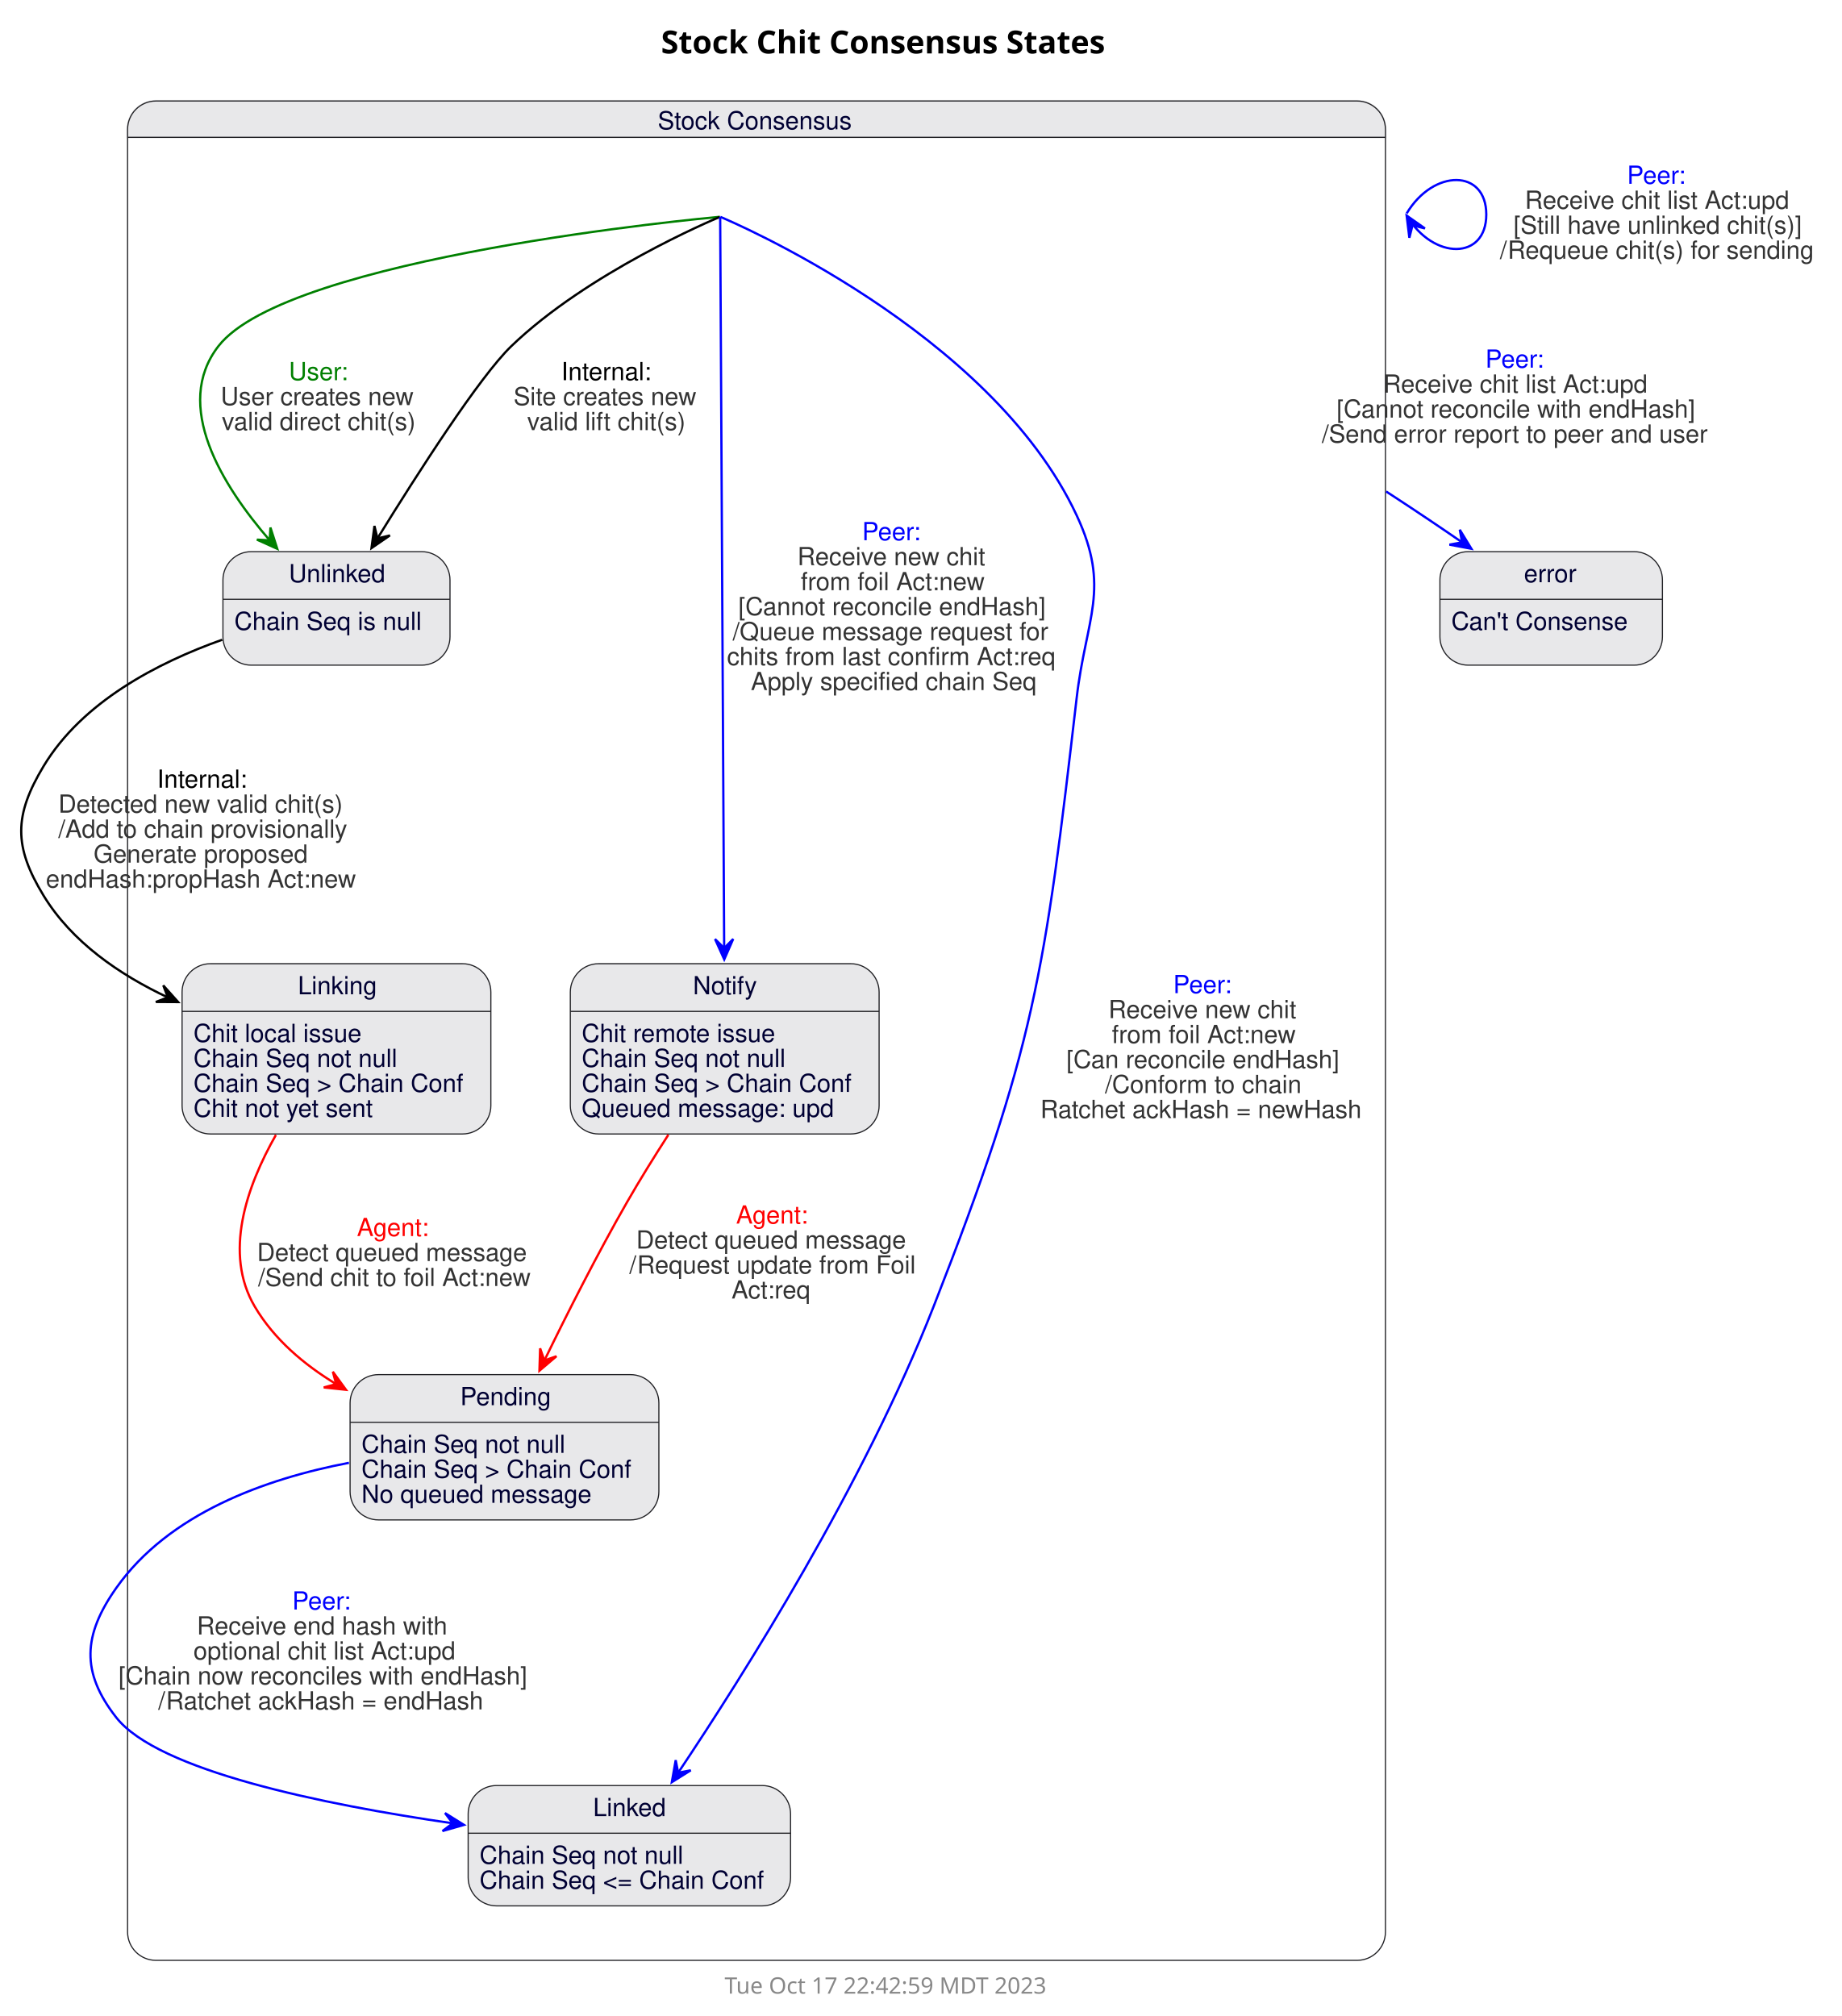
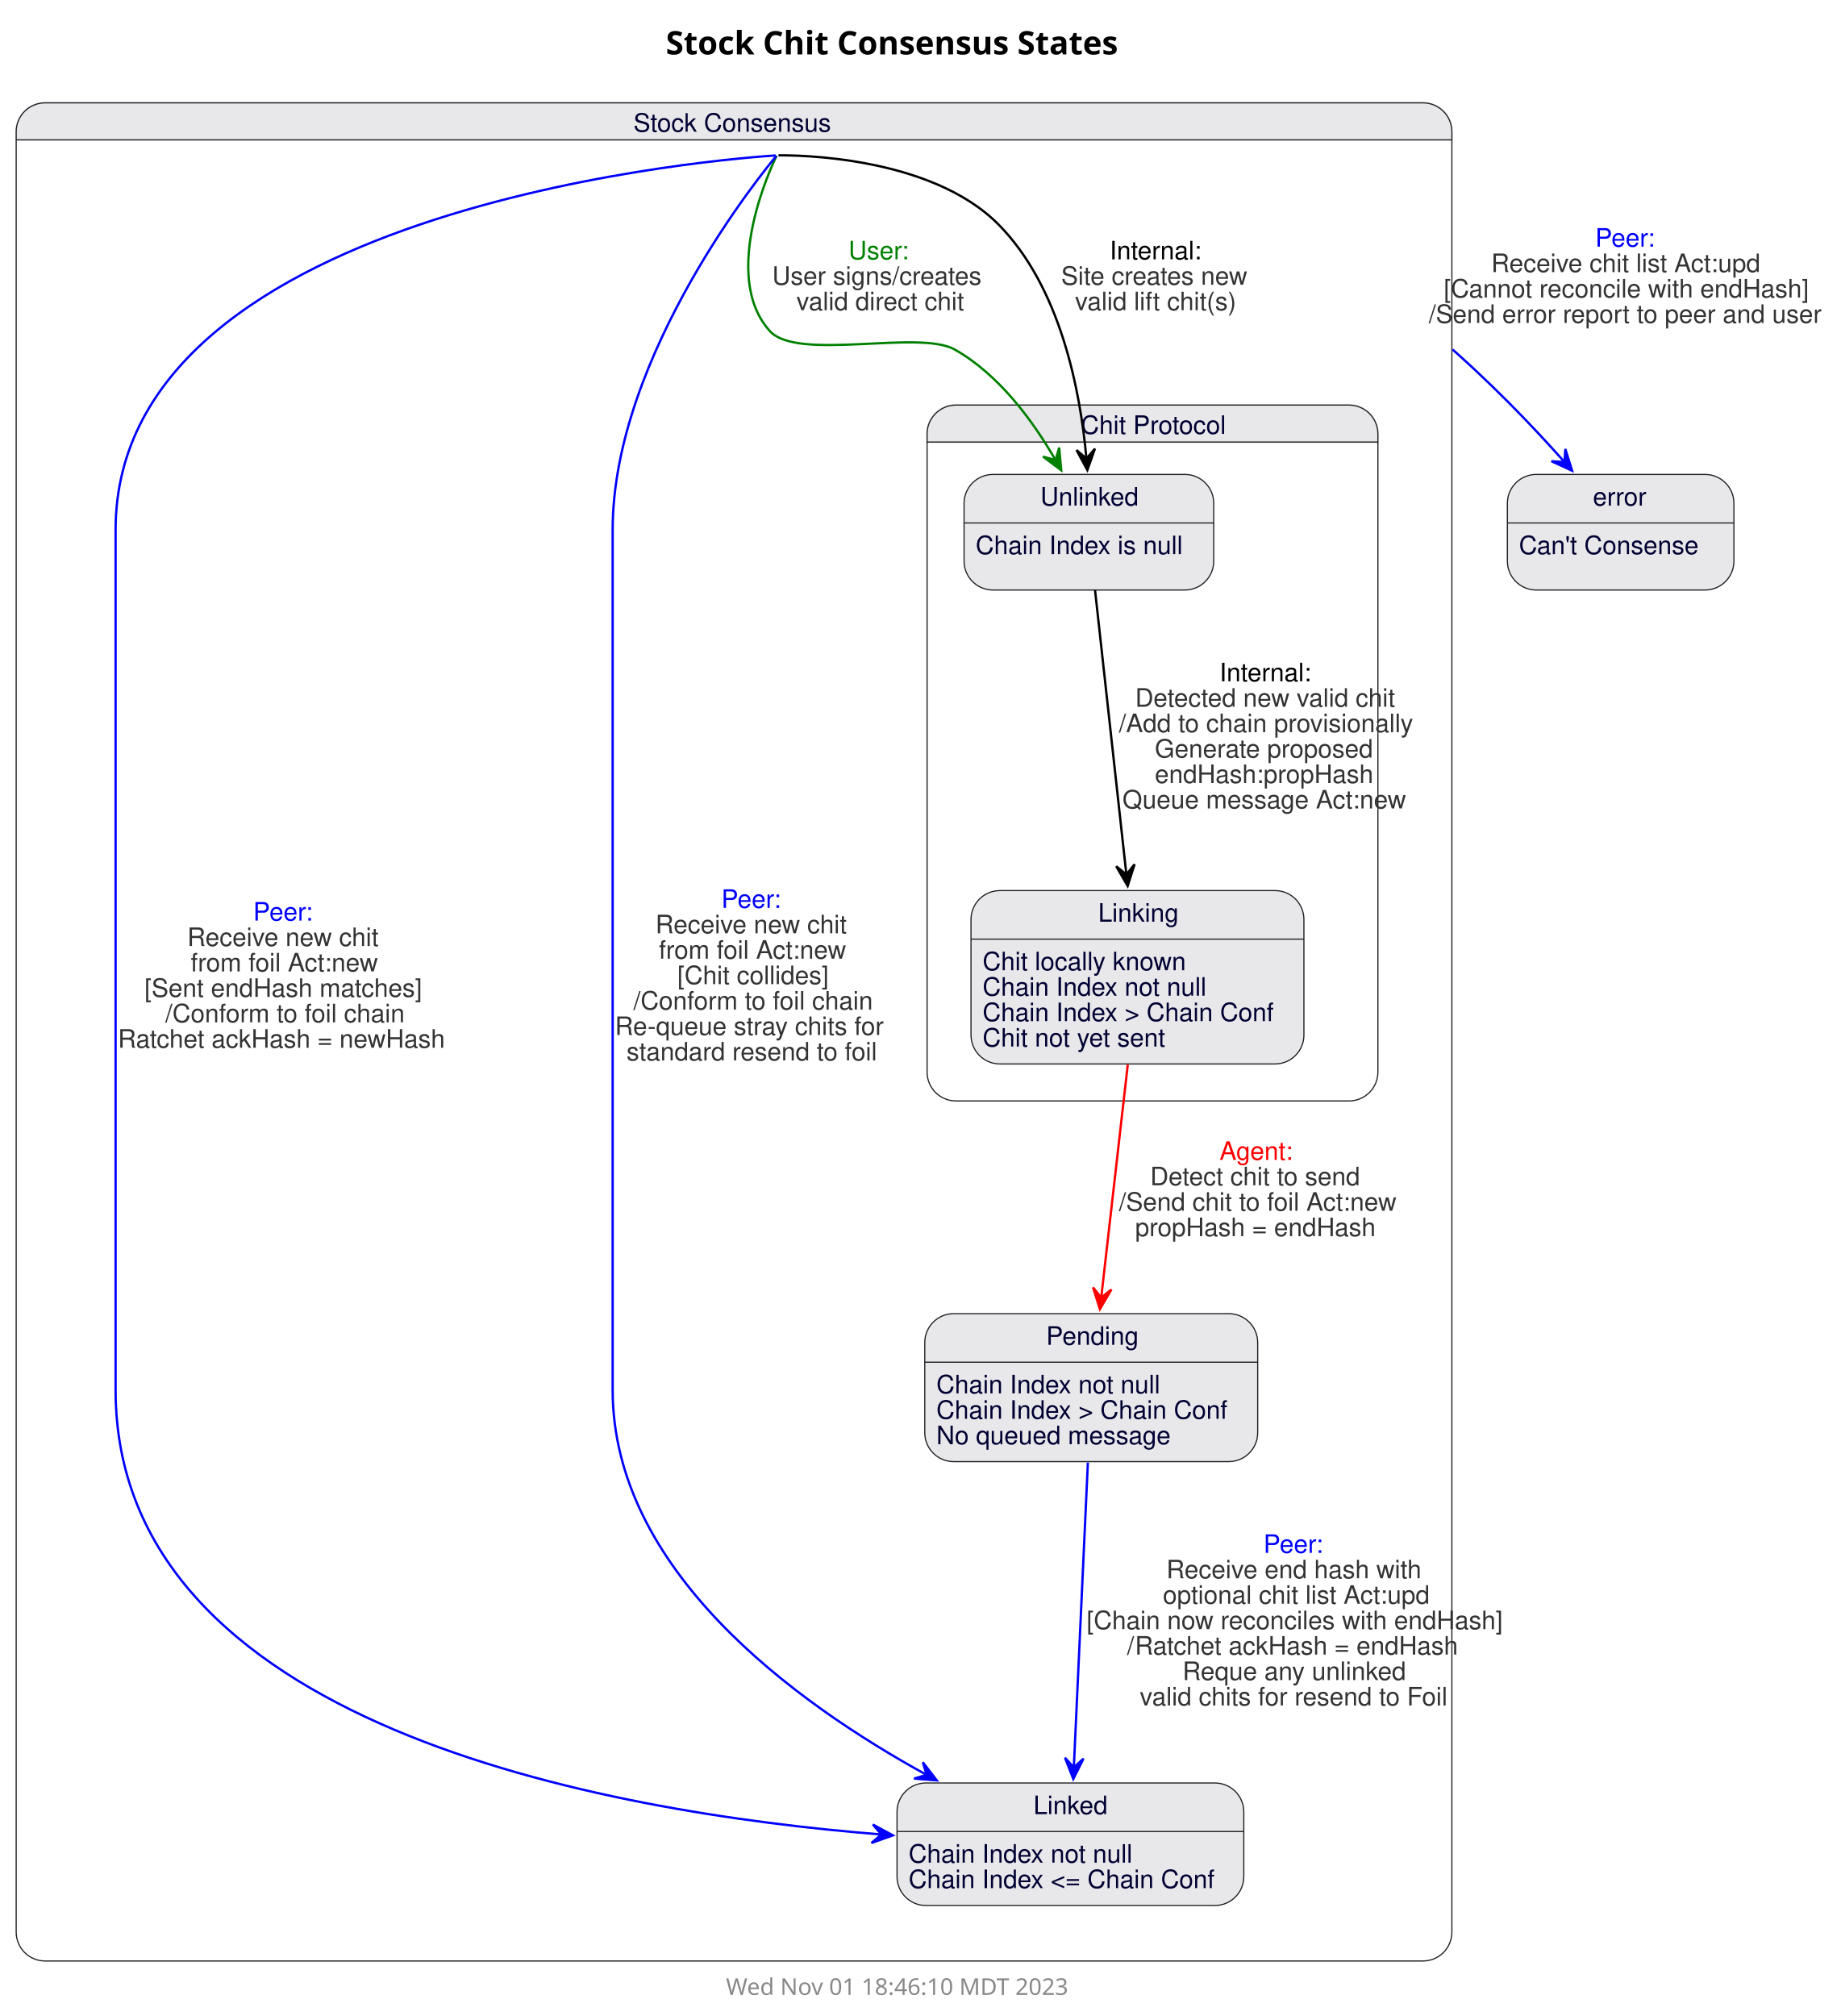
- <svg xmlns="http://www.w3.org/2000/svg" contentStyleType="text/css" height="888px" preserveAspectRatio="none" style="width:811px;height:888px;background:#FFFFFF;" version="1.1" viewBox="0 0 811 888" width="811px" zoomAndPan="magnify">
+ <svg xmlns="http://www.w3.org/2000/svg" contentStyleType="text/css" height="872px" preserveAspectRatio="none" style="width:796px;height:872px;background:#FFFFFF;" version="1.1" viewBox="0 0 796 872" width="796px" zoomAndPan="magnify">
  <defs />
  <g>
-     <text fill="#000000" font-family="sans-serif" font-size="14" font-weight="bold" lengthAdjust="spacing" textLength="206" x="291.135" y="23.535">Stock Chit Consensus States</text>
+     <text fill="#000000" font-family="sans-serif" font-size="14" font-weight="bold" lengthAdjust="spacing" textLength="206" x="288" y="23.535">Stock Chit Consensus States</text>
    <g id="cluster_stock">
-       <path d="M68.69,44.488 L597.69,44.488 A12.5,12.5 0 0 1 610.19,56.988 L610.19,60.488 L56.19,60.488 L56.19,56.988 A12.5,12.5 0 0 1 68.69,44.488 " fill="#E8E8EA" style="stroke:#E8E8EA;stroke-width:1.0;" />
-       <rect fill="none" height="819" rx="12.5" ry="12.5" style="stroke:#202024;stroke-width:0.5;" width="554" x="56.19" y="44.488" />
-       <line style="stroke:#202024;stroke-width:0.5;" x1="56.19" x2="610.19" y1="60.488" y2="60.488" />
-       <text fill="#000033" font-family="Helvetica" font-size="11" lengthAdjust="spacing" textLength="87" x="289.69" y="56.959">Stock Consensus</text>
+       <path d="M19.5,44.488 L615.5,44.488 A12.5,12.5 0 0 1 628,56.988 L628,60.488 L7,60.488 L7,56.988 A12.5,12.5 0 0 1 19.5,44.488 " fill="#E8E8EA" style="stroke:#E8E8EA;stroke-width:1.0;" />
+       <rect fill="none" height="803.72" rx="12.5" ry="12.5" style="stroke:#202024;stroke-width:0.5;" width="621" x="7" y="44.488" />
+       <line style="stroke:#202024;stroke-width:0.5;" x1="7" x2="628" y1="60.488" y2="60.488" />
+       <text fill="#000033" font-family="Helvetica" font-size="11" lengthAdjust="spacing" textLength="87" x="274" y="56.959">Stock Consensus</text>
    </g>
-     <g id="stock.unlinked">
-       <rect fill="#E8E8EA" height="50" rx="12.5" ry="12.5" style="stroke:#202024;stroke-width:0.5;" width="100" x="98.19" y="242.988" />
-       <line style="stroke:#202024;stroke-width:0.5;" x1="98.19" x2="198.19" y1="263.988" y2="263.988" />
-       <text fill="#000033" font-family="Helvetica" font-size="11" lengthAdjust="spacing" textLength="42" x="127.19" y="256.459">Unlinked</text>
-       <text fill="#000033" font-family="Helvetica" font-size="11" lengthAdjust="spacing" textLength="80" x="103.19" y="277.459">Chain Seq is null</text>
-     </g>
-     <g id="stock.linking">
-       <rect fill="#E8E8EA" height="75" rx="12.5" ry="12.5" style="stroke:#202024;stroke-width:0.5;" width="136" x="80.19" y="424.488" />
-       <line style="stroke:#202024;stroke-width:0.5;" x1="80.19" x2="216.19" y1="445.488" y2="445.488" />
-       <text fill="#000033" font-family="Helvetica" font-size="11" lengthAdjust="spacing" textLength="34" x="131.19" y="437.959">Linking</text>
-       <text fill="#000033" font-family="Helvetica" font-size="11" lengthAdjust="spacing" textLength="73" x="85.19" y="458.959">Chit local issue</text>
-       <text fill="#000033" font-family="Helvetica" font-size="11" lengthAdjust="spacing" textLength="87" x="85.19" y="469.959">Chain Seq not null</text>
-       <text fill="#000033" font-family="Helvetica" font-size="11" lengthAdjust="spacing" textLength="116" x="85.19" y="480.959">Chain Seq &gt; Chain Conf</text>
-       <text fill="#000033" font-family="Helvetica" font-size="11" lengthAdjust="spacing" textLength="79" x="85.19" y="491.959">Chit not yet sent</text>
+     <g id="cluster_chit">
+       <path d="M413.5,175.208 L583.5,175.208 A12.5,12.5 0 0 1 596,187.708 L596,191.208 L401,191.208 L401,187.708 A12.5,12.5 0 0 1 413.5,175.208 " fill="#E8E8EA" style="stroke:#E8E8EA;stroke-width:1.0;" />
+       <rect fill="none" height="301" rx="12.5" ry="12.5" style="stroke:#202024;stroke-width:0.5;" width="195" x="401" y="175.208" />
+       <line style="stroke:#202024;stroke-width:0.5;" x1="401" x2="596" y1="191.208" y2="191.208" />
+       <text fill="#000033" font-family="Helvetica" font-size="11" lengthAdjust="spacing" textLength="62" x="467.5" y="187.679">Chit Protocol</text>
    </g>
    <g id="stock.pending">
-       <rect fill="#E8E8EA" height="64" rx="12.5" ry="12.5" style="stroke:#202024;stroke-width:0.5;" width="136" x="154.19" y="605.488" />
-       <line style="stroke:#202024;stroke-width:0.5;" x1="154.19" x2="290.19" y1="626.488" y2="626.488" />
-       <text fill="#000033" font-family="Helvetica" font-size="11" lengthAdjust="spacing" textLength="39" x="202.69" y="618.958">Pending</text>
-       <text fill="#000033" font-family="Helvetica" font-size="11" lengthAdjust="spacing" textLength="87" x="159.19" y="639.958">Chain Seq not null</text>
-       <text fill="#000033" font-family="Helvetica" font-size="11" lengthAdjust="spacing" textLength="116" x="159.19" y="650.958">Chain Seq &gt; Chain Conf</text>
-       <text fill="#000033" font-family="Helvetica" font-size="11" lengthAdjust="spacing" textLength="101" x="159.19" y="661.958">No queued message</text>
-     </g>
-     <g id="stock.notify">
-       <rect fill="#E8E8EA" height="75" rx="12.5" ry="12.5" style="stroke:#202024;stroke-width:0.5;" width="136" x="251.19" y="424.488" />
-       <line style="stroke:#202024;stroke-width:0.5;" x1="251.19" x2="387.19" y1="445.488" y2="445.488" />
-       <text fill="#000033" font-family="Helvetica" font-size="11" lengthAdjust="spacing" textLength="28" x="305.19" y="437.959">Notify</text>
-       <text fill="#000033" font-family="Helvetica" font-size="11" lengthAdjust="spacing" textLength="85" x="256.19" y="458.959">Chit remote issue</text>
-       <text fill="#000033" font-family="Helvetica" font-size="11" lengthAdjust="spacing" textLength="87" x="256.19" y="469.959">Chain Seq not null</text>
-       <text fill="#000033" font-family="Helvetica" font-size="11" lengthAdjust="spacing" textLength="116" x="256.19" y="480.959">Chain Seq &gt; Chain Conf</text>
-       <text fill="#000033" font-family="Helvetica" font-size="11" lengthAdjust="spacing" textLength="111" x="256.19" y="491.959">Queued message: upd</text>
+       <rect fill="#E8E8EA" height="64" rx="12.5" ry="12.5" style="stroke:#202024;stroke-width:0.5;" width="144" x="400" y="568.208" />
+       <line style="stroke:#202024;stroke-width:0.5;" x1="400" x2="544" y1="589.208" y2="589.208" />
+       <text fill="#000033" font-family="Helvetica" font-size="11" lengthAdjust="spacing" textLength="39" x="452.5" y="581.678">Pending</text>
+       <text fill="#000033" font-family="Helvetica" font-size="11" lengthAdjust="spacing" textLength="95" x="405" y="602.678">Chain Index not null</text>
+       <text fill="#000033" font-family="Helvetica" font-size="11" lengthAdjust="spacing" textLength="124" x="405" y="613.678">Chain Index &gt; Chain Conf</text>
+       <text fill="#000033" font-family="Helvetica" font-size="11" lengthAdjust="spacing" textLength="101" x="405" y="624.678">No queued message</text>
    </g>
    <g id="stock.linked">
-       <rect fill="#E8E8EA" height="53" rx="12.5" ry="12.5" style="stroke:#202024;stroke-width:0.5;" width="142" x="206.19" y="786.488" />
-       <line style="stroke:#202024;stroke-width:0.5;" x1="206.19" x2="348.19" y1="807.488" y2="807.488" />
-       <text fill="#000033" font-family="Helvetica" font-size="11" lengthAdjust="spacing" textLength="32" x="261.19" y="799.958">Linked</text>
-       <text fill="#000033" font-family="Helvetica" font-size="11" lengthAdjust="spacing" textLength="87" x="211.19" y="820.958">Chain Seq not null</text>
-       <text fill="#000033" font-family="Helvetica" font-size="11" lengthAdjust="spacing" textLength="122" x="211.19" y="831.958">Chain Seq &lt;= Chain Conf</text>
+       <rect fill="#E8E8EA" height="53" rx="12.5" ry="12.5" style="stroke:#202024;stroke-width:0.5;" width="150" x="388" y="771.208" />
+       <line style="stroke:#202024;stroke-width:0.5;" x1="388" x2="538" y1="792.208" y2="792.208" />
+       <text fill="#000033" font-family="Helvetica" font-size="11" lengthAdjust="spacing" textLength="32" x="447" y="784.678">Linked</text>
+       <text fill="#000033" font-family="Helvetica" font-size="11" lengthAdjust="spacing" textLength="95" x="393" y="805.678">Chain Index not null</text>
+       <text fill="#000033" font-family="Helvetica" font-size="11" lengthAdjust="spacing" textLength="130" x="393" y="816.678">Chain Index &lt;= Chain Conf</text>
+     </g>
+     <g id="stock.chit.unlinked">
+       <rect fill="#E8E8EA" height="50" rx="12.5" ry="12.5" style="stroke:#202024;stroke-width:0.5;" width="108" x="417" y="205.208" />
+       <line style="stroke:#202024;stroke-width:0.5;" x1="417" x2="525" y1="226.208" y2="226.208" />
+       <text fill="#000033" font-family="Helvetica" font-size="11" lengthAdjust="spacing" textLength="42" x="450" y="218.679">Unlinked</text>
+       <text fill="#000033" font-family="Helvetica" font-size="11" lengthAdjust="spacing" textLength="88" x="422" y="239.679">Chain Index is null</text>
+     </g>
+     <g id="stock.chit.linking">
+       <rect fill="#E8E8EA" height="75" rx="12.5" ry="12.5" style="stroke:#202024;stroke-width:0.5;" width="144" x="420" y="385.208" />
+       <line style="stroke:#202024;stroke-width:0.5;" x1="420" x2="564" y1="406.208" y2="406.208" />
+       <text fill="#000033" font-family="Helvetica" font-size="11" lengthAdjust="spacing" textLength="34" x="475" y="398.678">Linking</text>
+       <text fill="#000033" font-family="Helvetica" font-size="11" lengthAdjust="spacing" textLength="87" x="425" y="419.678">Chit locally known</text>
+       <text fill="#000033" font-family="Helvetica" font-size="11" lengthAdjust="spacing" textLength="95" x="425" y="430.678">Chain Index not null</text>
+       <text fill="#000033" font-family="Helvetica" font-size="11" lengthAdjust="spacing" textLength="124" x="425" y="441.678">Chain Index &gt; Chain Conf</text>
+       <text fill="#000033" font-family="Helvetica" font-size="11" lengthAdjust="spacing" textLength="79" x="425" y="452.678">Chit not yet sent</text>
    </g>
    <g id="error">
-       <rect fill="#E8E8EA" height="50" rx="12.5" ry="12.5" style="stroke:#202024;stroke-width:0.5;" width="98" x="634.19" y="242.988" />
-       <line style="stroke:#202024;stroke-width:0.5;" x1="634.19" x2="732.19" y1="263.988" y2="263.988" />
-       <text fill="#000033" font-family="Helvetica" font-size="11" lengthAdjust="spacing" textLength="24" x="671.19" y="256.459">error</text>
-       <text fill="#000033" font-family="Helvetica" font-size="11" lengthAdjust="spacing" textLength="78" x="639.19" y="277.459">Can't Consense</text>
+       <rect fill="#E8E8EA" height="50" rx="12.5" ry="12.5" style="stroke:#202024;stroke-width:0.5;" width="98" x="652" y="205.208" />
+       <line style="stroke:#202024;stroke-width:0.5;" x1="652" x2="750" y1="226.208" y2="226.208" />
+       <text fill="#000033" font-family="Helvetica" font-size="11" lengthAdjust="spacing" textLength="24" x="689" y="218.679">error</text>
+       <text fill="#000033" font-family="Helvetica" font-size="11" lengthAdjust="spacing" textLength="78" x="657" y="239.679">Can't Consense</text>
    </g>
    <g id="link_stock_unlinked">
-       <path d="M317.05,95.498 C311.29,96.018 126.77,113.018 96.19,152.488 C76,178.538 97.7,213.668 118.9,238.128 " fill="none" id="stock-to-unlinked" style="stroke:#008000;stroke-width:1.0;" />
-       <polygon fill="#008000" points="122.12,241.738,119.11,232.361,118.79,238.008,113.142,237.688,122.12,241.738" style="stroke:#008000;stroke-width:1.0;" />
-       <text fill="#008000" font-family="Helvetica" font-size="11" lengthAdjust="spacing" textLength="27" x="127.19" y="167.458">User:</text>
-       <text fill="#333333" font-family="Helvetica" font-size="11" lengthAdjust="spacing" textLength="87" x="97.19" y="178.458">User creates new</text>
-       <text fill="#333333" font-family="Helvetica" font-size="11" lengthAdjust="spacing" textLength="86" x="97.69" y="189.458">valid direct chit(s)</text>
+       <path d="M335.93,67.358 C334.44,70.368 311.03,118.928 333,143.208 C344.99,156.458 397.46,142.398 413,151.208 C432.13,162.048 446.81,182.048 456.61,199.088 " fill="none" id="stock-to-unlinked" style="stroke:#008000;stroke-width:1.0;" />
+       <polygon fill="#008000" points="459.02,203.408,458.146,193.598,456.592,199.037,451.153,197.483,459.02,203.408" style="stroke:#008000;stroke-width:1.0;" />
+       <text fill="#008000" font-family="Helvetica" font-size="11" lengthAdjust="spacing" textLength="27" x="367" y="112.178">User:</text>
+       <text fill="#333333" font-family="Helvetica" font-size="11" lengthAdjust="spacing" textLength="93" x="334" y="123.178">User signs/creates</text>
+       <text fill="#333333" font-family="Helvetica" font-size="11" lengthAdjust="spacing" textLength="72" x="344.5" y="134.179">valid direct chit</text>
    </g>
    <g id="link_stock_unlinked">
-       <path d="M317.02,95.558 C313.63,96.978 258.75,120.158 225.19,152.488 C211.22,165.948 184.12,208.188 166.08,237.418 " fill="none" id="stock-to-unlinked-1" style="stroke:#000000;stroke-width:1.0;" />
-       <polygon fill="#000000" points="163.62,241.418,171.738,235.842,166.237,237.157,164.921,231.656,163.62,241.418" style="stroke:#000000;stroke-width:1.0;" />
-       <text fill="#000000" font-family="Helvetica" font-size="11" lengthAdjust="spacing" textLength="39" x="247.19" y="167.458">Internal:</text>
-       <text fill="#333333" font-family="Helvetica" font-size="11" lengthAdjust="spacing" textLength="81" x="226.19" y="178.458">Site creates new</text>
-       <text fill="#333333" font-family="Helvetica" font-size="11" lengthAdjust="spacing" textLength="69" x="232.19" y="189.458">valid lift chit(s)</text>
+       <path d="M336.73,67.198 C343.95,67.108 402.6,67.348 432,97.208 C458.65,124.278 467.24,168.628 469.93,198.368 " fill="none" id="stock-to-unlinked-1" style="stroke:#000000;stroke-width:1.0;" />
+       <polygon fill="#000000" points="470.32,203.338,473.614,194.057,469.934,198.353,465.638,194.674,470.32,203.338" style="stroke:#000000;stroke-width:1.0;" />
+       <text fill="#000000" font-family="Helvetica" font-size="11" lengthAdjust="spacing" textLength="39" x="480" y="112.178">Internal:</text>
+       <text fill="#333333" font-family="Helvetica" font-size="11" lengthAdjust="spacing" textLength="81" x="459" y="123.178">Site creates new</text>
+       <text fill="#333333" font-family="Helvetica" font-size="11" lengthAdjust="spacing" textLength="69" x="465" y="134.179">valid lift chit(s)</text>
    </g>
    <g id="link_stock_linked">
-       <path d="M317.27,95.528 C320.87,97.028 436.29,145.798 474.19,226.988 C489.32,259.408 478.31,271.948 474.19,307.488 C460.09,429.028 455.8,461.548 411.19,575.488 C380.6,653.608 327.88,737.278 298.51,781.118 " fill="none" id="stock-to-linked" style="stroke:#0000FF;stroke-width:1.0;" />
-       <polygon fill="#0000FF" points="295.89,785.008,304.235,779.778,298.683,780.861,297.6,775.309,295.89,785.008" style="stroke:#0000FF;stroke-width:1.0;" />
-       <text fill="#0000FF" font-family="Helvetica" font-size="11" lengthAdjust="spacing" textLength="26" x="516.69" y="437.459">Peer:</text>
-       <text fill="#333333" font-family="Helvetica" font-size="11" lengthAdjust="spacing" textLength="83" x="488.19" y="448.459">Receive new chit</text>
-       <text fill="#333333" font-family="Helvetica" font-size="11" lengthAdjust="spacing" textLength="80" x="489.69" y="459.459">from foil Act:new</text>
-       <text fill="#333333" font-family="Helvetica" font-size="11" lengthAdjust="spacing" textLength="120" x="469.69" y="470.459">[Can reconcile endHash]</text>
-       <text fill="#333333" font-family="Helvetica" font-size="11" lengthAdjust="spacing" textLength="86" x="486.69" y="481.459">/Conform to chain</text>
-       <text fill="#333333" font-family="Helvetica" font-size="11" lengthAdjust="spacing" textLength="143" x="458.19" y="492.459">Ratchet ackHash = newHash</text>
+       <path d="M335.54,67.238 C322.75,68.028 50,86.548 50,229.208 C50,229.208 50,229.208 50,601.208 C50,746.358 260.99,783.888 381.36,793.498 " fill="none" id="stock-to-linked" style="stroke:#0000FF;stroke-width:1.0;" />
+       <polygon fill="#0000FF" points="386.22,793.868,377.555,789.186,381.235,793.483,376.938,797.162,386.22,793.868" style="stroke:#0000FF;stroke-width:1.0;" />
+       <text fill="#0000FF" font-family="Helvetica" font-size="11" lengthAdjust="spacing" textLength="26" x="109.5" y="398.178">Peer:</text>
+       <text fill="#333333" font-family="Helvetica" font-size="11" lengthAdjust="spacing" textLength="83" x="81" y="409.178">Receive new chit</text>
+       <text fill="#333333" font-family="Helvetica" font-size="11" lengthAdjust="spacing" textLength="80" x="82.5" y="420.178">from foil Act:new</text>
+       <text fill="#333333" font-family="Helvetica" font-size="11" lengthAdjust="spacing" textLength="120" x="62.5" y="431.178">[Sent endHash matches]</text>
+       <text fill="#333333" font-family="Helvetica" font-size="11" lengthAdjust="spacing" textLength="102" x="71.5" y="442.178">/Conform to foil chain</text>
+       <text fill="#333333" font-family="Helvetica" font-size="11" lengthAdjust="spacing" textLength="143" x="51" y="453.178">Ratchet ackHash = newHash</text>
    </g>
-     <g id="link_stock_notify">
-       <path d="M317.19,95.558 C317.21,99.958 318.43,321.928 318.95,417.728 " fill="none" id="stock-to-notify" style="stroke:#0000FF;stroke-width:1.0;" />
-       <polygon fill="#0000FF" points="318.98,422.618,322.928,413.596,318.951,417.618,314.929,413.641,318.98,422.618" style="stroke:#0000FF;stroke-width:1.0;" />
-       <text fill="#0000FF" font-family="Helvetica" font-size="11" lengthAdjust="spacing" textLength="26" x="379.69" y="237.958">Peer:</text>
-       <text fill="#333333" font-family="Helvetica" font-size="11" lengthAdjust="spacing" textLength="83" x="351.19" y="248.958">Receive new chit</text>
-       <text fill="#333333" font-family="Helvetica" font-size="11" lengthAdjust="spacing" textLength="80" x="352.69" y="259.959">from foil Act:new</text>
-       <text fill="#333333" font-family="Helvetica" font-size="11" lengthAdjust="spacing" textLength="135" x="325.19" y="270.959">[Cannot reconcile endHash]</text>
-       <text fill="#333333" font-family="Helvetica" font-size="11" lengthAdjust="spacing" textLength="140" x="322.69" y="281.959">/Queue message request for</text>
-       <text fill="#333333" font-family="Helvetica" font-size="11" lengthAdjust="spacing" textLength="145" x="320.19" y="292.959">chits from last confirm Act:req</text>
-       <text fill="#333333" font-family="Helvetica" font-size="11" lengthAdjust="spacing" textLength="124" x="330.69" y="303.959">Apply specified chain Seq</text>
+     <g id="link_stock_linked">
+       <path d="M335.8,67.448 C331.63,72.418 265,153.058 265,229.208 C265,229.208 265,229.208 265,601.208 C265,678.778 342.9,735.948 400.97,767.798 " fill="none" id="stock-to-linked-1" style="stroke:#0000FF;stroke-width:1.0;" />
+       <polygon fill="#0000FF" points="405.19,770.078,399.185,762.272,400.795,767.695,395.372,769.305,405.19,770.078" style="stroke:#0000FF;stroke-width:1.0;" />
+       <text fill="#0000FF" font-family="Helvetica" font-size="11" lengthAdjust="spacing" textLength="26" x="312" y="392.678">Peer:</text>
+       <text fill="#333333" font-family="Helvetica" font-size="11" lengthAdjust="spacing" textLength="83" x="283.5" y="403.678">Receive new chit</text>
+       <text fill="#333333" font-family="Helvetica" font-size="11" lengthAdjust="spacing" textLength="80" x="285" y="414.678">from foil Act:new</text>
+       <text fill="#333333" font-family="Helvetica" font-size="11" lengthAdjust="spacing" textLength="64" x="293" y="425.678">[Chit collides]</text>
+       <text fill="#333333" font-family="Helvetica" font-size="11" lengthAdjust="spacing" textLength="102" x="274" y="436.678">/Conform to foil chain</text>
+       <text fill="#333333" font-family="Helvetica" font-size="11" lengthAdjust="spacing" textLength="118" x="266" y="447.678">Re-queue stray chits for</text>
+       <text fill="#333333" font-family="Helvetica" font-size="11" lengthAdjust="spacing" textLength="108" x="271" y="458.678">standard resend to foil</text>
    </g>
    <g id="link_unlinked_linking">
-       <path d="M97.87,281.788 C69.43,291.878 36.24,309.128 19.19,337.488 C6.13,359.198 6,372.858 19.19,394.488 C31.65,414.928 52.63,429.358 74.09,439.418 " fill="none" id="unlinked-to-linking" style="stroke:#000000;stroke-width:1.0;" />
-       <polygon fill="#000000" points="78.47,441.388,71.913,434.04,73.913,439.331,68.621,441.331,78.47,441.388" style="stroke:#000000;stroke-width:1.0;" />
-       <text fill="#000000" font-family="Helvetica" font-size="11" lengthAdjust="spacing" textLength="39" x="69.19" y="346.959">Internal:</text>
-       <text fill="#333333" font-family="Helvetica" font-size="11" lengthAdjust="spacing" textLength="126" x="25.69" y="357.959">Detected new valid chit(s)</text>
-       <text fill="#333333" font-family="Helvetica" font-size="11" lengthAdjust="spacing" textLength="126" x="25.69" y="368.959">/Add to chain provisionally</text>
-       <text fill="#333333" font-family="Helvetica" font-size="11" lengthAdjust="spacing" textLength="95" x="41.19" y="379.959">Generate proposed</text>
-       <text fill="#333333" font-family="Helvetica" font-size="11" lengthAdjust="spacing" textLength="137" x="20.19" y="390.959">endHash:propHash Act:new</text>
+       <path d="M473.66,255.338 C477.06,286.188 483.01,340.178 487.21,378.268 " fill="none" id="unlinked-to-linking" style="stroke:#000000;stroke-width:1.0;" />
+       <polygon fill="#000000" points="487.76,383.208,490.759,373.827,487.217,378.238,482.807,374.696,487.76,383.208" style="stroke:#000000;stroke-width:1.0;" />
+       <text fill="#000000" font-family="Helvetica" font-size="11" lengthAdjust="spacing" textLength="39" x="527.5" y="294.678">Internal:</text>
+       <text fill="#333333" font-family="Helvetica" font-size="11" lengthAdjust="spacing" textLength="112" x="491" y="305.678">Detected new valid chit</text>
+       <text fill="#333333" font-family="Helvetica" font-size="11" lengthAdjust="spacing" textLength="126" x="484" y="316.678">/Add to chain provisionally</text>
+       <text fill="#333333" font-family="Helvetica" font-size="11" lengthAdjust="spacing" textLength="95" x="499.5" y="327.678">Generate proposed</text>
+       <text fill="#333333" font-family="Helvetica" font-size="11" lengthAdjust="spacing" textLength="95" x="499.5" y="338.678">endHash:propHash</text>
+       <text fill="#333333" font-family="Helvetica" font-size="11" lengthAdjust="spacing" textLength="123" x="485.5" y="349.678">Queue message Act:new</text>
    </g>
    <g id="link_linking_pending">
-       <path d="M121.51,499.928 C108.53,522.758 98.4,552.078 112.19,575.488 C120.68,589.898 133.93,601.148 148.34,609.838 " fill="none" id="linking-to-pending" style="stroke:#FF0000;stroke-width:1.0;" />
-       <polygon fill="#FF0000" points="152.39,612.168,146.597,604.203,148.06,609.668,142.596,611.131,152.39,612.168" style="stroke:#FF0000;stroke-width:1.0;" />
-       <text fill="#FF0000" font-family="Helvetica" font-size="11" lengthAdjust="spacing" textLength="31" x="157.19" y="544.458">Agent:</text>
-       <text fill="#333333" font-family="Helvetica" font-size="11" lengthAdjust="spacing" textLength="119" x="113.19" y="555.458">Detect queued message</text>
-       <text fill="#333333" font-family="Helvetica" font-size="11" lengthAdjust="spacing" textLength="118" x="113.69" y="566.458">/Send chit to foil Act:new</text>
-     </g>
-     <g id="link_notify_pending">
-       <path d="M294.37,499.838 C288.22,509.368 281.8,519.708 276.19,529.488 C263.13,552.258 249.83,578.568 239.7,599.398 " fill="none" id="notify-to-pending" style="stroke:#FF0000;stroke-width:1.0;" />
-       <polygon fill="#FF0000" points="237.58,603.758,245.094,597.391,239.753,599.255,237.889,593.914,237.58,603.758" style="stroke:#FF0000;stroke-width:1.0;" />
-       <text fill="#FF0000" font-family="Helvetica" font-size="11" lengthAdjust="spacing" textLength="31" x="324.19" y="538.958">Agent:</text>
-       <text fill="#333333" font-family="Helvetica" font-size="11" lengthAdjust="spacing" textLength="119" x="280.19" y="549.958">Detect queued message</text>
-       <text fill="#333333" font-family="Helvetica" font-size="11" lengthAdjust="spacing" textLength="125" x="277.19" y="560.958">/Request update from Foil</text>
-       <text fill="#333333" font-family="Helvetica" font-size="11" lengthAdjust="spacing" textLength="35" x="322.19" y="571.958">Act:req</text>
+       <path d="M487.81,460.498 C484.43,490.148 479.69,531.688 476.29,561.558 " fill="none" id="linking-to-pending" style="stroke:#FF0000;stroke-width:1.0;" />
+       <polygon fill="#FF0000" points="475.76,566.248,480.738,557.75,476.317,561.279,472.787,556.859,475.76,566.248" style="stroke:#FF0000;stroke-width:1.0;" />
+       <text fill="#FF0000" font-family="Helvetica" font-size="11" lengthAdjust="spacing" textLength="31" x="527.5" y="501.678">Agent:</text>
+       <text fill="#333333" font-family="Helvetica" font-size="11" lengthAdjust="spacing" textLength="91" x="497.5" y="512.678">Detect chit to send</text>
+       <text fill="#333333" font-family="Helvetica" font-size="11" lengthAdjust="spacing" textLength="118" x="484" y="523.678">/Send chit to foil Act:new</text>
+       <text fill="#333333" font-family="Helvetica" font-size="11" lengthAdjust="spacing" textLength="104" x="491" y="534.678">propHash = endHash</text>
    </g>
    <g id="link_pending_linked">
-       <path d="M153.69,644.338 C116.85,651.378 74.34,666.638 51.19,699.488 C36.59,720.198 35.56,736.548 51.19,756.488 C69.56,779.918 141.68,794.768 199.58,803.148 " fill="none" id="pending-to-linked" style="stroke:#0000FF;stroke-width:1.0;" />
-       <polygon fill="#0000FF" points="204.35,803.828,196,798.606,199.399,803.127,194.878,806.527,204.35,803.828" style="stroke:#0000FF;stroke-width:1.0;" />
-       <text fill="#0000FF" font-family="Helvetica" font-size="11" lengthAdjust="spacing" textLength="26" x="128.69" y="708.958">Peer:</text>
-       <text fill="#333333" font-family="Helvetica" font-size="11" lengthAdjust="spacing" textLength="110" x="86.69" y="719.958">Receive end hash with</text>
-       <text fill="#333333" font-family="Helvetica" font-size="11" lengthAdjust="spacing" textLength="113" x="85.19" y="730.958">optional chit list Act:upd</text>
-       <text fill="#333333" font-family="Helvetica" font-size="11" lengthAdjust="spacing" textLength="179" x="52.19" y="741.958">[Chain now reconciles with endHash]</text>
-       <text fill="#333333" font-family="Helvetica" font-size="11" lengthAdjust="spacing" textLength="144" x="69.69" y="752.958">/Ratchet ackHash = endHash</text>
+       <path d="M470.55,632.618 C468.88,668.938 466.14,728.408 464.46,764.898 " fill="none" id="pending-to-linked" style="stroke:#0000FF;stroke-width:1.0;" />
+       <polygon fill="#0000FF" points="464.25,769.478,468.658,760.671,464.479,764.484,460.666,760.304,464.25,769.478" style="stroke:#0000FF;stroke-width:1.0;" />
+       <text fill="#0000FF" font-family="Helvetica" font-size="11" lengthAdjust="spacing" textLength="26" x="546.5" y="671.678">Peer:</text>
+       <text fill="#333333" font-family="Helvetica" font-size="11" lengthAdjust="spacing" textLength="110" x="504.5" y="682.678">Receive end hash with</text>
+       <text fill="#333333" font-family="Helvetica" font-size="11" lengthAdjust="spacing" textLength="113" x="503" y="693.678">optional chit list Act:upd</text>
+       <text fill="#333333" font-family="Helvetica" font-size="11" lengthAdjust="spacing" textLength="179" x="470" y="704.678">[Chain now reconciles with endHash]</text>
+       <text fill="#333333" font-family="Helvetica" font-size="11" lengthAdjust="spacing" textLength="144" x="487.5" y="715.678">/Ratchet ackHash = endHash</text>
+       <text fill="#333333" font-family="Helvetica" font-size="11" lengthAdjust="spacing" textLength="96" x="511.5" y="726.678">Reque any unlinked</text>
+       <text fill="#333333" font-family="Helvetica" font-size="11" lengthAdjust="spacing" textLength="133" x="493" y="737.678">valid chits for resend to Foil</text>
    </g>
    <g id="link_stock_error">
-       <path d="M610.509,216.492 C610.688,216.608 610.866,216.724 611.045,216.84 C611.759,217.304 612.469,217.766 613.176,218.228 C624.487,225.607 634.903,232.638 644.05,238.948 " fill="none" id="stock-to-error" style="stroke:#0000FF;stroke-width:1.0;" />
-       <polygon fill="#0000FF" points="648.06,241.728,642.929,233.321,643.947,238.886,638.382,239.903,648.06,241.728" style="stroke:#0000FF;stroke-width:1.0;" />
-       <text fill="#0000FF" font-family="Helvetica" font-size="11" lengthAdjust="spacing" textLength="26" x="654.19" y="161.958">Peer:</text>
-       <text fill="#333333" font-family="Helvetica" font-size="11" lengthAdjust="spacing" textLength="116" x="609.19" y="172.958">Receive chit list Act:upd</text>
-       <text fill="#333333" font-family="Helvetica" font-size="11" lengthAdjust="spacing" textLength="157" x="588.69" y="183.958">[Cannot reconcile with endHash]</text>
-       <text fill="#333333" font-family="Helvetica" font-size="11" lengthAdjust="spacing" textLength="170" x="582.19" y="194.958">/Send error report to peer and user</text>
+       <path d="M628.307,151.174 C628.974,151.766 629.639,152.358 630.299,152.95 C632.943,155.32 635.534,157.694 638.069,160.062 C643.139,164.798 647.983,169.511 652.57,174.122 C661.746,183.343 669.895,192.153 676.77,199.918 " fill="none" id="stock-to-error" style="stroke:#0000FF;stroke-width:1.0;" />
+       <polygon fill="#0000FF" points="680.01,203.608,677.076,194.207,676.71,199.852,671.065,199.486,680.01,203.608" style="stroke:#0000FF;stroke-width:1.0;" />
+       <text fill="#0000FF" font-family="Helvetica" font-size="11" lengthAdjust="spacing" textLength="26" x="690" y="106.678">Peer:</text>
+       <text fill="#333333" font-family="Helvetica" font-size="11" lengthAdjust="spacing" textLength="116" x="645" y="117.678">Receive chit list Act:upd</text>
+       <text fill="#333333" font-family="Helvetica" font-size="11" lengthAdjust="spacing" textLength="157" x="624.5" y="128.679">[Cannot reconcile with endHash]</text>
+       <text fill="#333333" font-family="Helvetica" font-size="11" lengthAdjust="spacing" textLength="170" x="618" y="139.679">/Send error report to peer and user</text>
    </g>
-     <g id="link_stock_stock">
-       <path d="M619.53,94.018 C631.4,74.238 654.61,74.398 654.61,94.488 C654.61,114.578 631.4,114.738 619.53,94.958 " fill="none" id="stock-to-stock" style="stroke:#0000FF;stroke-width:1.0;" />
-       <polygon fill="#0000FF" points="619.53,94.958,620.731,104.734,622.103,99.246,627.591,100.617,619.53,94.958" style="stroke:#0000FF;stroke-width:1.0;" />
-       <text fill="#0000FF" font-family="Helvetica" font-size="11" lengthAdjust="spacing" textLength="26" x="716.61" y="80.959">Peer:</text>
-       <text fill="#333333" font-family="Helvetica" font-size="11" lengthAdjust="spacing" textLength="116" x="671.61" y="91.959">Receive chit list Act:upd</text>
-       <text fill="#333333" font-family="Helvetica" font-size="11" lengthAdjust="spacing" textLength="126" x="666.61" y="102.959">[Still have unlinked chit(s)]</text>
-       <text fill="#333333" font-family="Helvetica" font-size="11" lengthAdjust="spacing" textLength="138" x="660.61" y="113.959">/Requeue chit(s) for sending</text>
-     </g>
-     <text fill="#888888" font-family="sans-serif" font-size="10" lengthAdjust="spacing" textLength="150" x="319.135" y="878.156">Tue Oct 17 22:42:59 MDT 2023</text>
+     <text fill="#888888" font-family="sans-serif" font-size="10" lengthAdjust="spacing" textLength="154" x="314" y="862.876">Wed Nov 01 18:46:10 MDT 2023</text>
  </g>
</svg>
